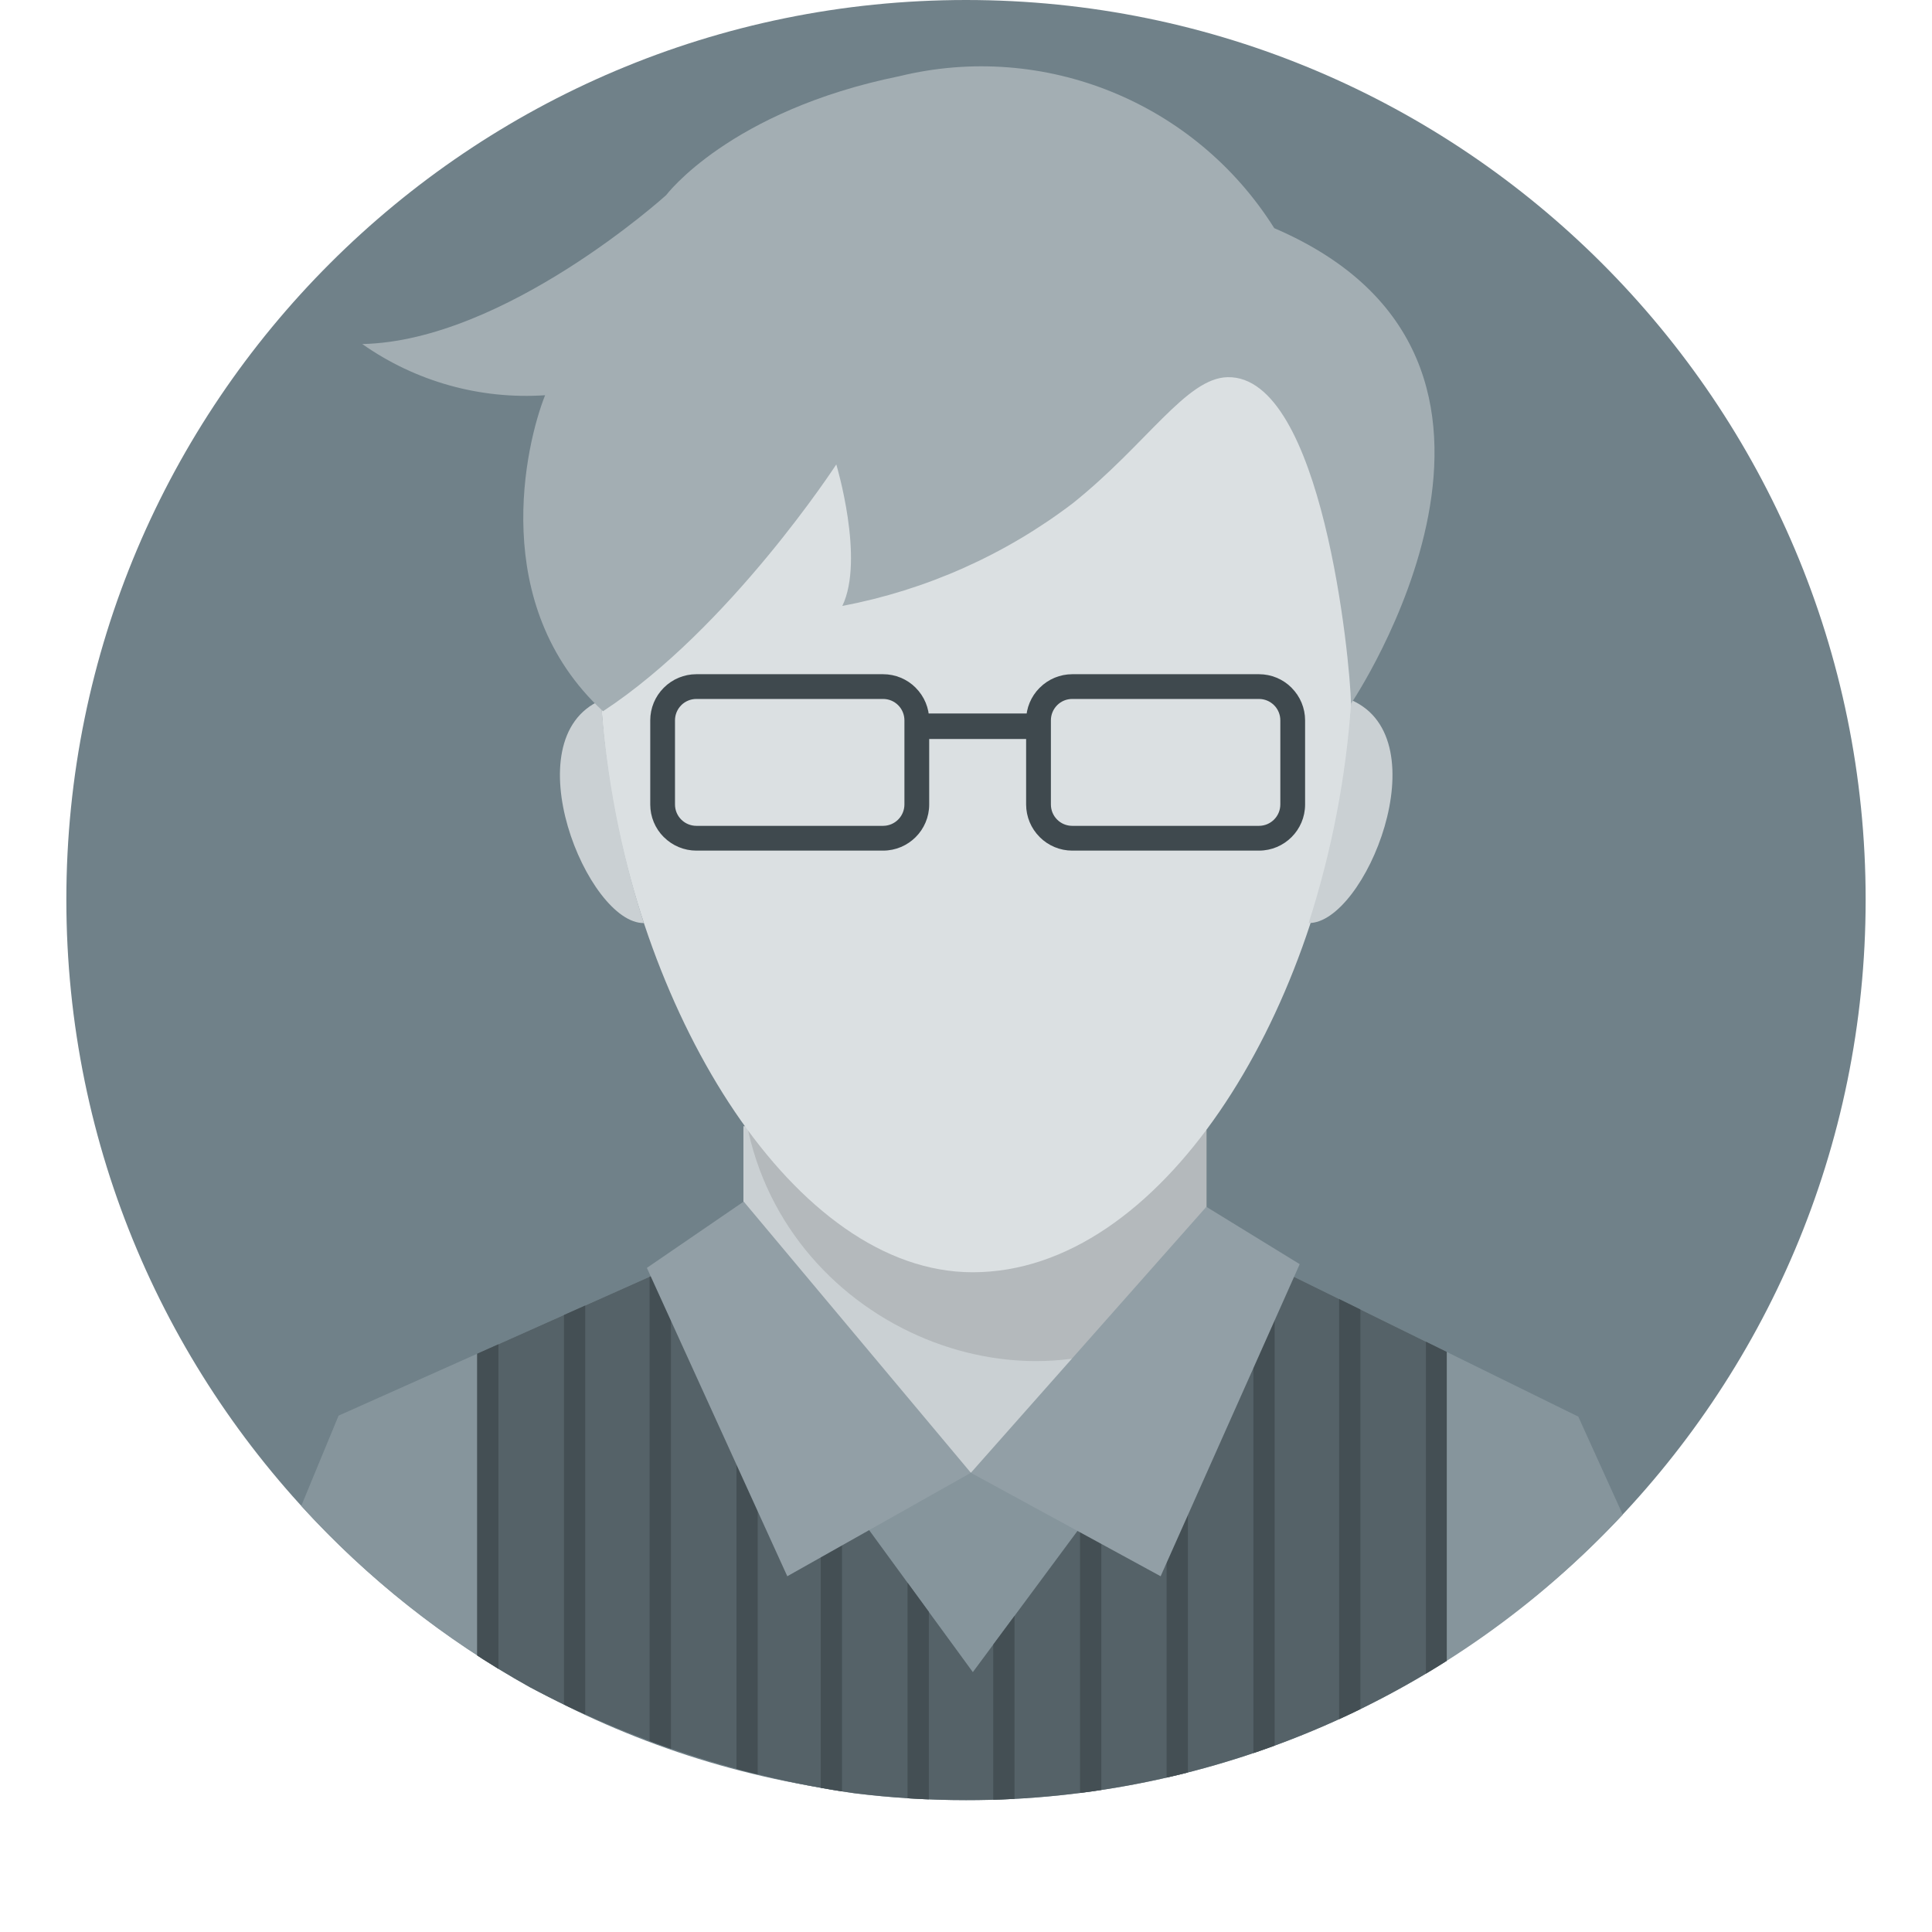
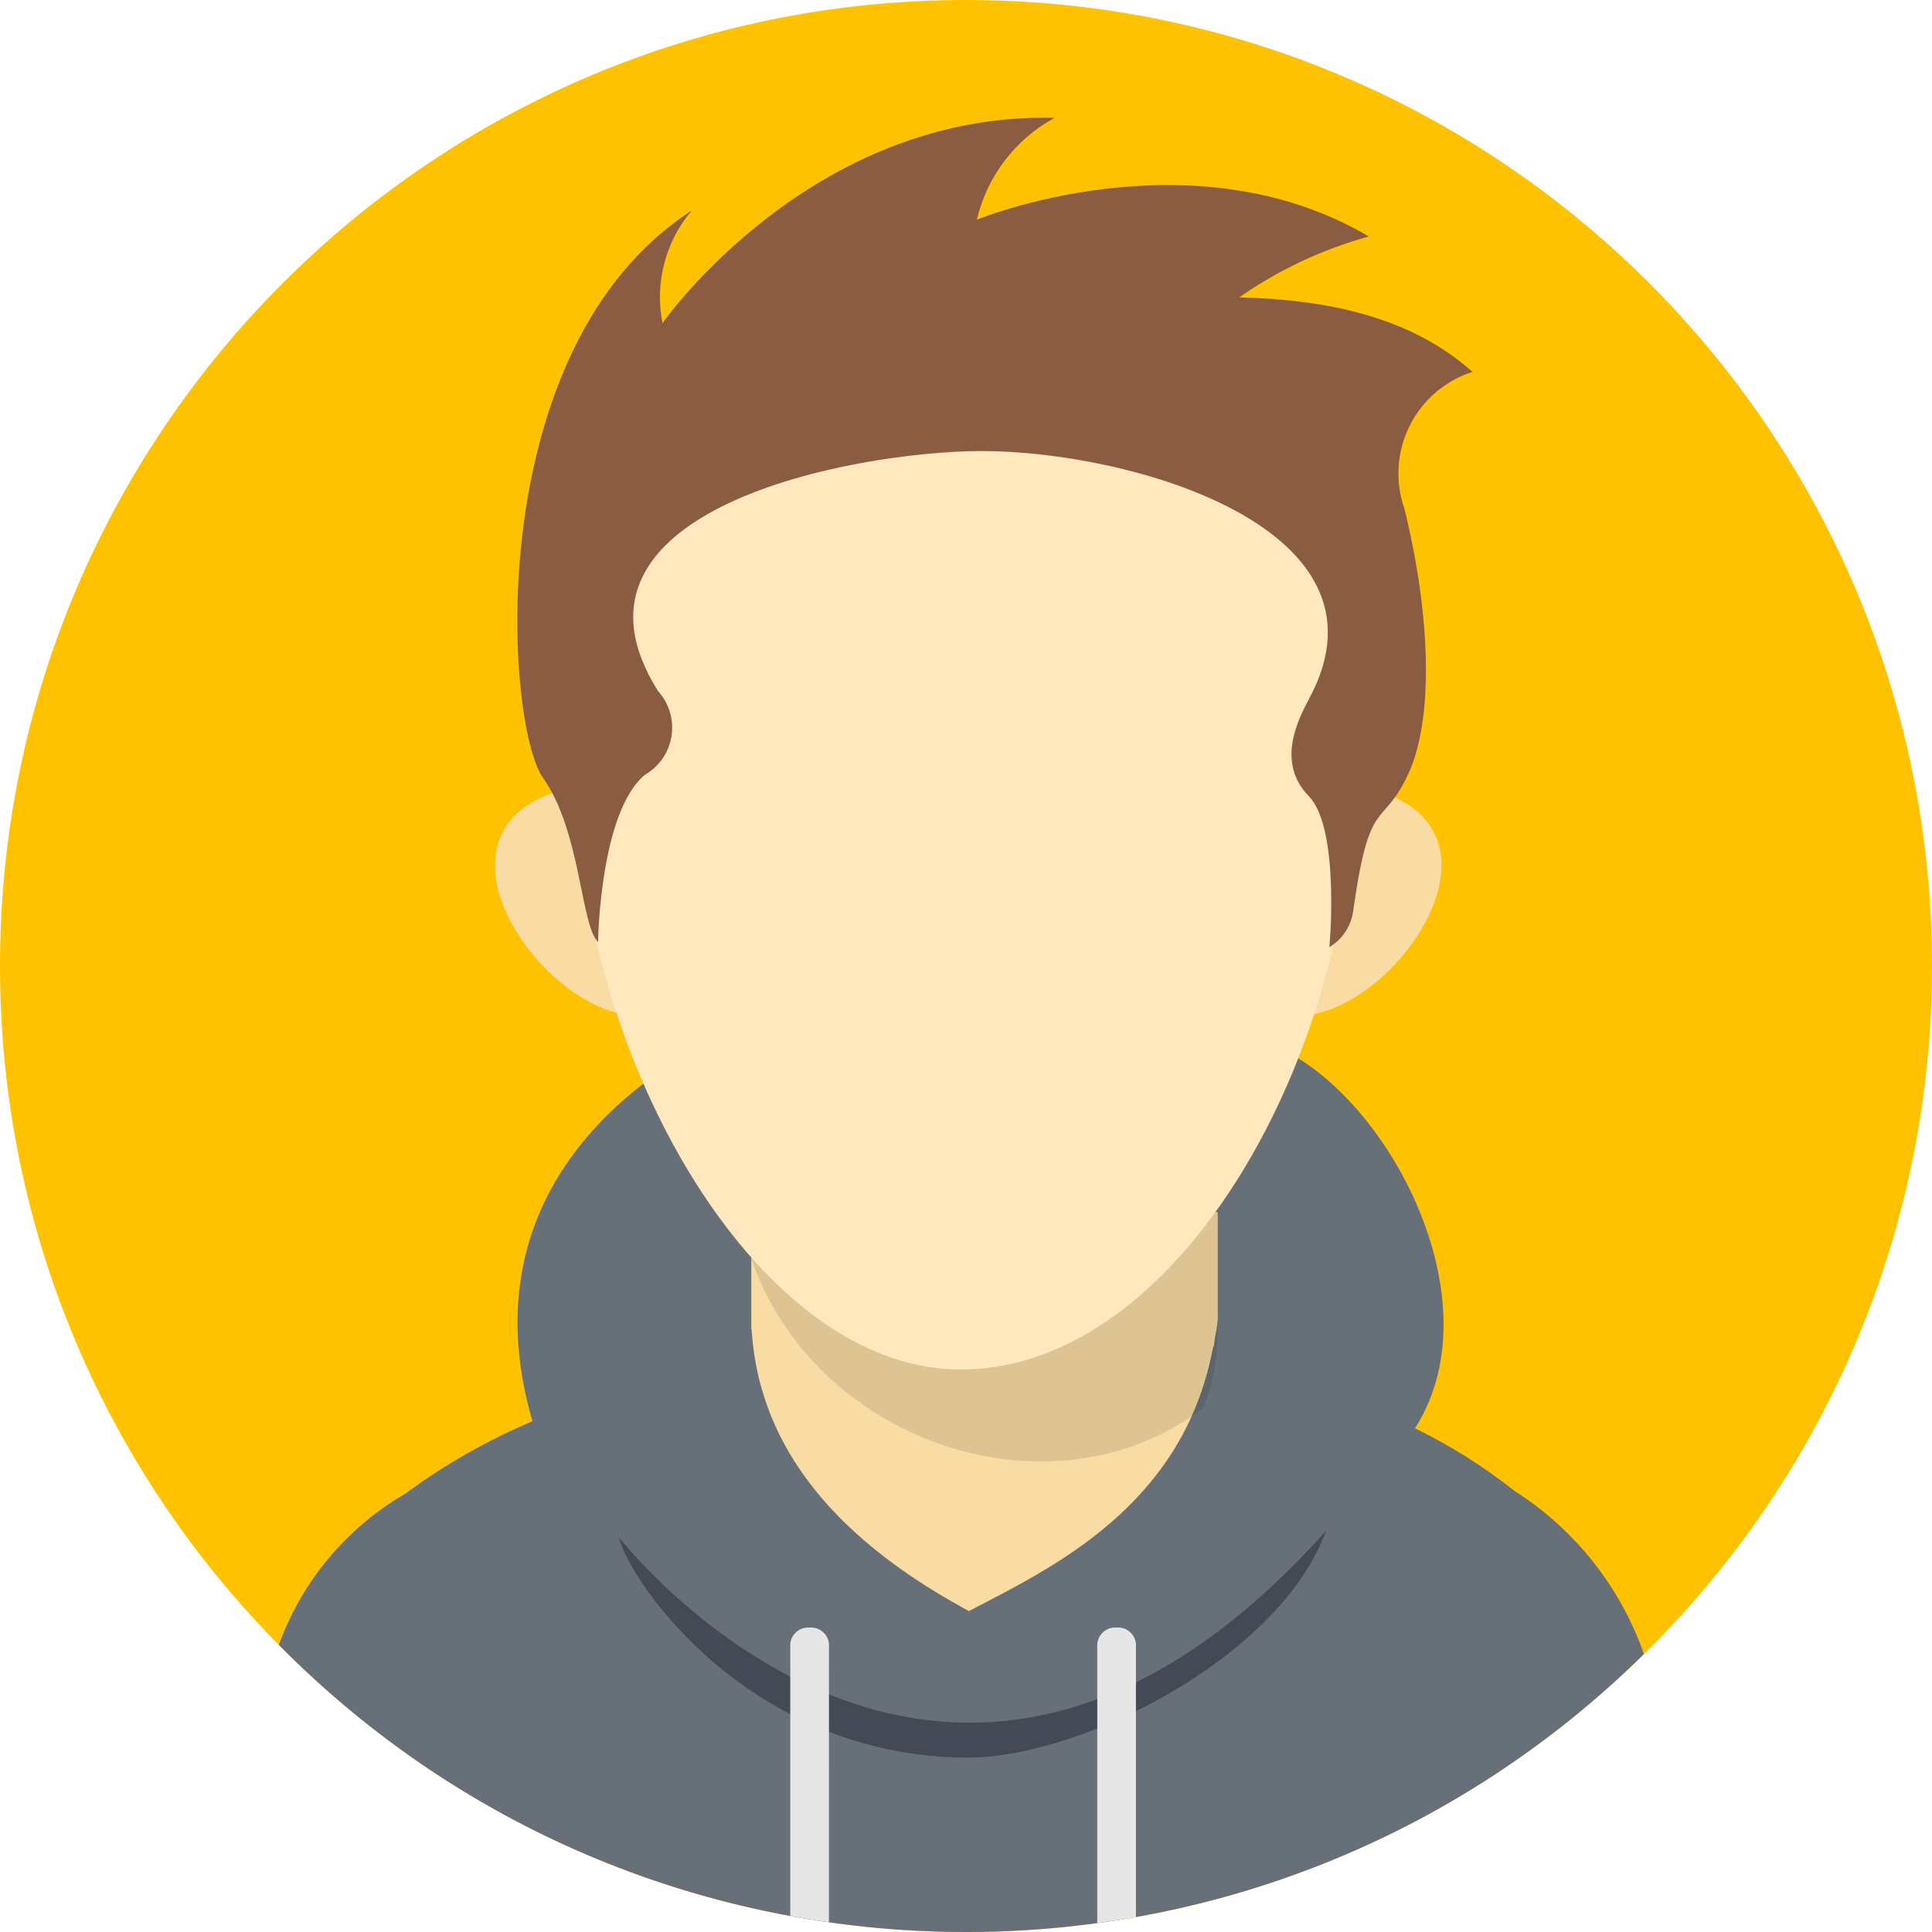
- <svg xmlns="http://www.w3.org/2000/svg" width="288" height="288">
-   <svg width="288" height="288" viewBox="0 0 61.8 66.358">
-     <defs>
-       <clipPath id="a">
-         <path fill="none" d="M53.456 52.022A30.766 30.766 0 0 1 30.9 61.829a31.163 31.163 0 0 1-3.833-.237 34.01 34.01 0 0 1-11.15-3.644 31.007 31.007 0 0 1-7.849-6.225l1.282-3.1 13.91-6.212c.625 3.723 7.806 8.175 7.806 8.175s7.213-3.412 8.087-8.211l12.777 6.281z" clip-rule="evenodd" />
-       </clipPath>
-       <clipPath id="b">
-         <path fill="none" d="M14.112 46.496l6.814-3.042 10.209 13.978 10.328-13.938 5.949 2.831v20.033h-33.3V46.496z" clip-rule="evenodd" />
-       </clipPath>
-     </defs>
-     <g class="color000 svgShape" data-name="Layer 2">
-       <g class="color000 svgShape" data-name="—ÎÓÈ 1">
-         <circle cx="30.9" cy="30.9" r="30.9" fill="#708189" class="color3dbc93 svgShape" />
-         <path fill="#cad0d3" fill-rule="evenodd" d="M23.255 38.68l15.907.121v12.918l-15.907-.121V38.68z" class="colorf9dca4 svgShape" />
-         <path fill-rule="evenodd" d="M39.165 38.778v3.58a7.783 7.783 0 0 1-.098 1.18 6.527 6.527 0 0 1-.395 1.405c-5.374 4.164-13.939.748-15.306-6.365z" class="color000 svgShape" opacity=".11" />
-         <path fill="#dbe0e2" fill-rule="evenodd" d="M31.129 8.432c21.281 0 12.987 35.266 0 35.266-12.266 0-21.281-35.266 0-35.266z" class="colorffe8be svgShape" />
-         <path fill="#cad0d3" fill-rule="evenodd" d="M18.365 24.046c-3.07 1.339-.46 7.686 1.472 7.658a31.972 31.972 0 01-1.472-7.659zM44.135 24.046c3.07 1.339.465 7.686-1.466 7.657a31.978 31.978 0 001.466-7.657z" class="colorf9dca4 svgShape" />
-         <path fill="#a3aeb3" fill-rule="evenodd" d="M44.123 24.17s7.96-11.785-2.636-16.334a11.881 11.881 0 0 0-12.87-5.22C22.775 3.805 20.604 6.7 20.604 6.7s-5.53 5.014-10.44 5.117a9.774 9.774 0 0 0 6.28 1.758c-.672 1.68-1.965 7.21 1.989 10.854 4.368-2.868 8.012-8.477 8.012-8.477s.982 3.257.207 4.86a18.879 18.879 0 0 0 7.922-3.531c2.542-2.036 3.893-4.297 5.31-4.326 3.256-.069 4.213 9.74 4.24 11.216z" class="colorecbe6a svgShape" />
-         <path fill="#86959c" fill-rule="evenodd" d="M53.456 52.022A30.766 30.766 0 0 1 30.9 61.829a31.163 31.163 0 0 1-3.833-.237 34.01 34.01 0 0 1-11.15-3.644 31.007 31.007 0 0 1-7.849-6.225l1.282-3.1 13.91-6.212c.625 3.723 7.806 8.175 7.806 8.175s7.213-3.412 8.087-8.211l12.777 6.281z" class="color498bd9 svgShape" />
-         <g class="color000 svgShape" clip-path="url(#a)">
-           <path fill="#556268" fill-rule="evenodd" d="M14.112 46.496l6.814-3.042 10.209 13.978 10.328-13.938 5.949 2.831v20.033h-33.3V46.496z" class="color545f69 svgShape" />
-           <g class="color000 svgShape" clip-path="url(#b)">
-             <path fill="#444f54" fill-rule="evenodd" d="M37.79 42.881h.732v21.382h-.732V42.881zm-14.775 0h.731v21.382h-.73V42.881zm-2.981 0h.731v21.382h-.731V42.881zm-2.944 0h.731v21.382h-.73V42.881zm-2.981 0h.731v21.382h-.731V42.881zm20.708 0h.731v21.382h-.731V42.881zm-2.981 0h.731v21.382h-.731V42.881zm-2.944 0h.731v21.382h-.731V42.881zm-2.981 0h.731v21.382h-.731V42.881zm20.785 0h.732v21.382h-.732V42.881zm-2.98 0h.73v21.382h-.73V42.881zm-2.944 0h.73v21.382h-.73z" class="color434955 svgShape" />
-           </g>
-         </g>
-         <path fill="#929fa6" fill-rule="evenodd" d="M23.265 41.27l7.802 9.316-6.305 3.553-4.823-10.591 3.326-2.278zM39.155 41.45l-8.088 9.136 6.518 3.553 4.777-10.719-3.207-1.97z" class="color58b0e0 svgShape" />
-         <path fill="#3f494e" fill-rule="evenodd" d="M21.637 23.157h6.416a1.58 1.58 0 011.119.464v.002a1.579 1.579 0 01.464 1.117v2.893a1.585 1.585 0 01-1.583 1.583h-6.416a1.578 1.578 0 01-1.116-.465h-.002a1.58 1.58 0 01-.464-1.118V24.74a1.579 1.579 0 01.464-1.117l.002-.002a1.578 1.578 0 011.116-.464zm6.416.85h-6.416a.735.735 0 00-.517.214l-.001.002a.735.735 0 00-.214.517v2.893a.73.73 0 00.215.517.735.735 0 00.517.215h6.416a.735.735 0 00.732-.732V24.74a.734.734 0 00-.214-.518.731.731 0 00-.518-.215zM34.548 23.157h6.416a1.58 1.58 0 011.118.464v.002a1.579 1.579 0 01.465 1.117v2.893a1.585 1.585 0 01-1.583 1.583h-6.416a1.58 1.58 0 01-1.117-.465l-.001-.002a1.58 1.58 0 01-.465-1.116V24.74a1.58 1.58 0 01.465-1.117l.002-.001a1.58 1.58 0 011.116-.465zm6.416.85h-6.416a.73.73 0 00-.517.214l-.001.002a.729.729 0 00-.214.517v2.893a.73.73 0 00.214.517l.001.001a.73.73 0 00.517.214h6.416a.735.735 0 00.732-.732V24.74a.734.734 0 00-.214-.518h-.001a.731.731 0 00-.517-.215z" class="color464449 svgShape" />
-         <path fill="#3f494e" d="M29.415 24.506h3.845v.876h-3.845z" class="color464449 svgShape" />
-       </g>
+ <svg xmlns="http://www.w3.org/2000/svg" viewBox="0 0 61.8 61.8" id="avatar">
+   <g data-name="Layer 2">
+     <g data-name="—ÎÓÈ 1">
+       <circle cx="30.9" cy="30.9" r="30.9" fill="#ffc200" />
+       <path fill="#677079" fill-rule="evenodd" d="M52.587 52.908a30.895 30.895 0 0 1-43.667-.291 9.206 9.206 0 0 1 4.037-4.832 19.799 19.799 0 0 1 4.075-2.322c-2.198-7.553 3.777-11.266 6.063-12.335 0 3.487 3.265 1.173 7.317 1.217 3.336.037 9.933 3.395 9.933-1.035 3.67 1.086 7.67 8.08 4.917 12.377a17.604 17.604 0 0 1 3.181 2.002 10.192 10.192 0 0 1 4.144 5.22z" />
+       <path fill="#f9dca4" fill-rule="evenodd" d="m24.032 38.68 14.92.09v3.437l-.007.053a2.784 2.784 0 0 1-.07.462l-.05.341-.03.071c-.966 5.074-5.193 7.035-7.803 8.401-2.75-1.498-6.638-4.197-6.947-8.972l-.013-.059v-.2a8.897 8.897 0 0 1-.004-.207c0 .036.003.07.004.106z" />
+       <path fill-rule="evenodd" d="M38.953 38.617v4.005a7.167 7.167 0 0 1-.095 1.108 6.01 6.01 0 0 1-.38 1.321c-5.184 3.915-13.444.704-14.763-5.983z" opacity=".11" />
+       <path fill="#f9dca4" fill-rule="evenodd" d="M18.104 25.235c-4.94 1.27-.74 7.29 2.367 7.264a19.805 19.805 0 0 1-2.367-7.264zM43.837 25.235c4.94 1.27.74 7.29-2.368 7.263a19.8 19.8 0 0 0 2.368-7.263z" />
+       <path fill="#ffe8be" fill-rule="evenodd" d="M30.733 11.361c20.523 0 12.525 32.446 0 32.446-11.83 0-20.523-32.446 0-32.446z" />
+       <path fill="#8a5c42" fill-rule="evenodd" d="M21.047 22.105a1.738 1.738 0 0 1-.414 2.676c-1.45 1.193-1.503 5.353-1.503 5.353-.56-.556-.547-3.534-1.761-5.255s-2.032-13.763 4.757-18.142a4.266 4.266 0 0 0-.933 3.6s4.716-6.763 12.54-6.568a5.029 5.029 0 0 0-2.487 3.26s6.84-2.822 12.54.535a13.576 13.576 0 0 0-4.145 1.947c2.768.076 5.443.59 7.46 2.384a3.412 3.412 0 0 0-2.176 4.38c.856 3.503.936 6.762.107 8.514-.829 1.752-1.22.621-1.739 4.295a1.609 1.609 0 0 1-.77 1.214c-.02.266.382-3.756-.655-4.827-1.036-1.07-.385-2.385.029-3.163 2.89-5.427-5.765-7.886-10.496-7.88-4.103.005-14 1.87-10.354 7.677z" />
+       <path fill="#434955" fill-rule="evenodd" d="M19.79 49.162c.03.038 10.418 13.483 22.63-.2-1.475 4.052-7.837 7.27-11.476 7.26-6.95-.02-10.796-5.6-11.154-7.06z" />
+       <path fill="#e6e6e6" fill-rule="evenodd" d="M36.336 61.323c-.41.072-.822.135-1.237.192v-8.937a.576.576 0 0 1 .618-.516.576.576 0 0 1 .619.516v8.745zm-9.82.166q-.622-.089-1.237-.2v-8.711a.576.576 0 0 1 .618-.516.576.576 0 0 1 .62.516z" />
    </g>
-   </svg>
+   </g>
</svg>
